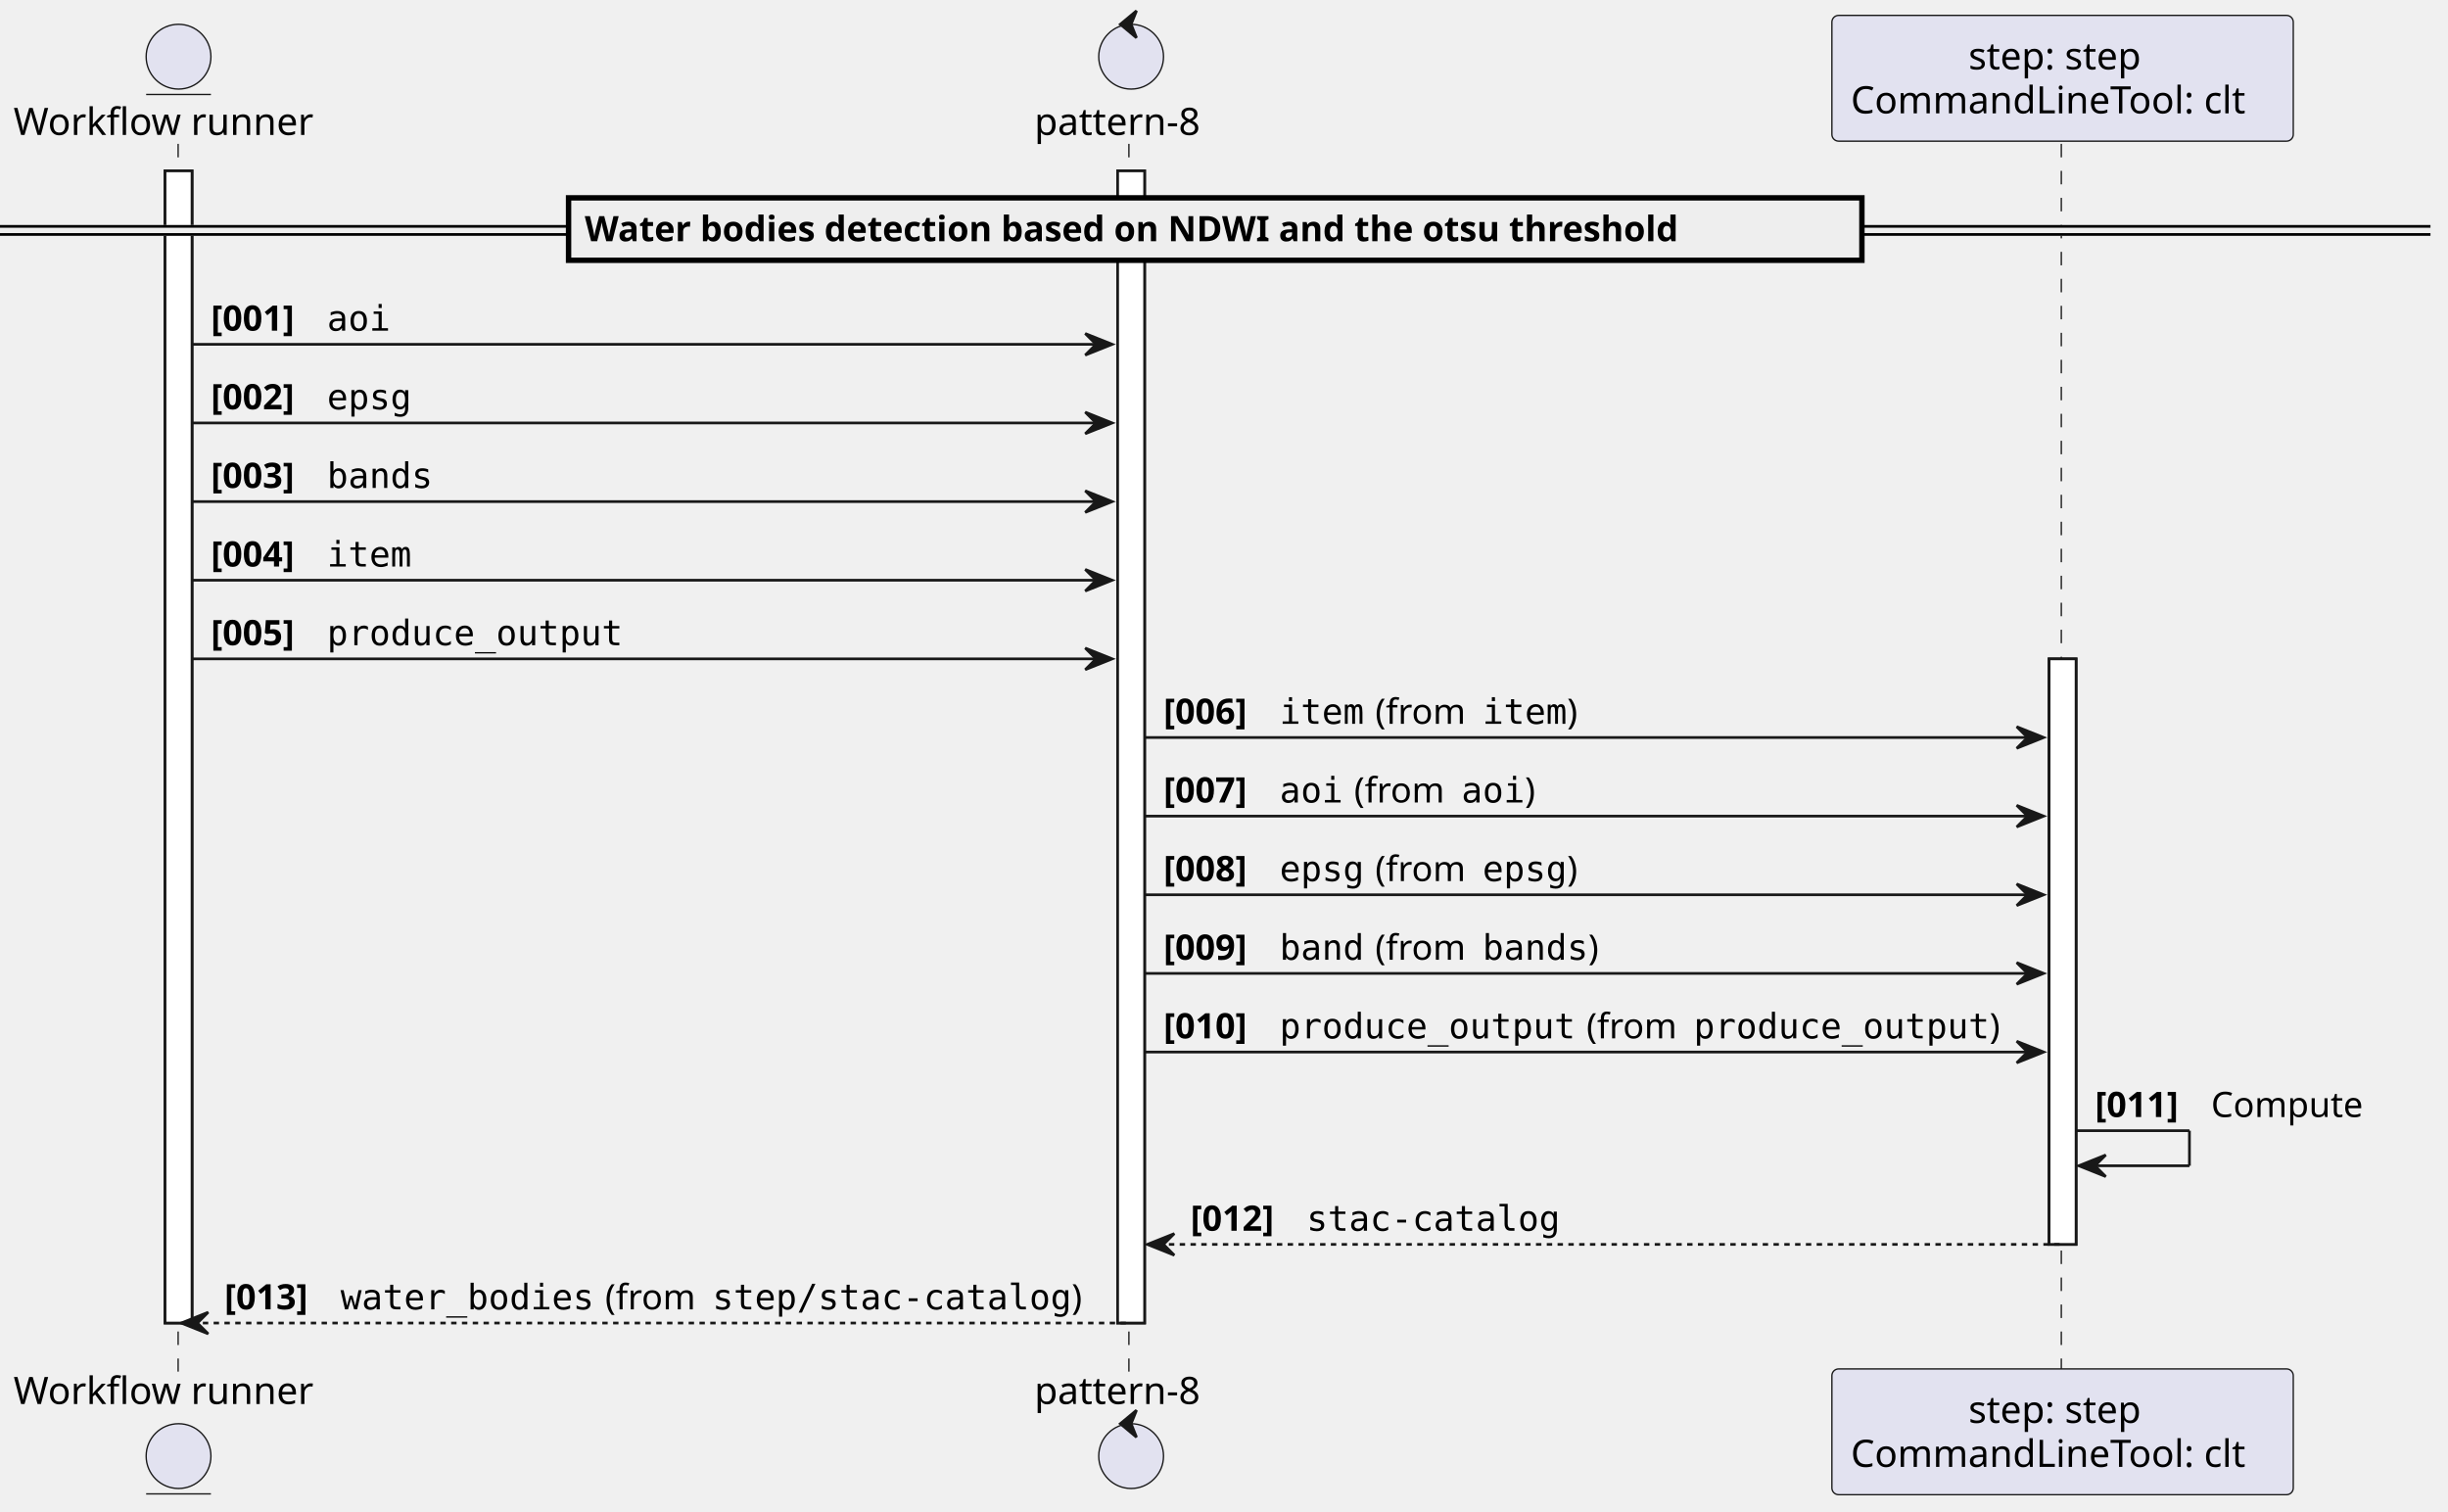
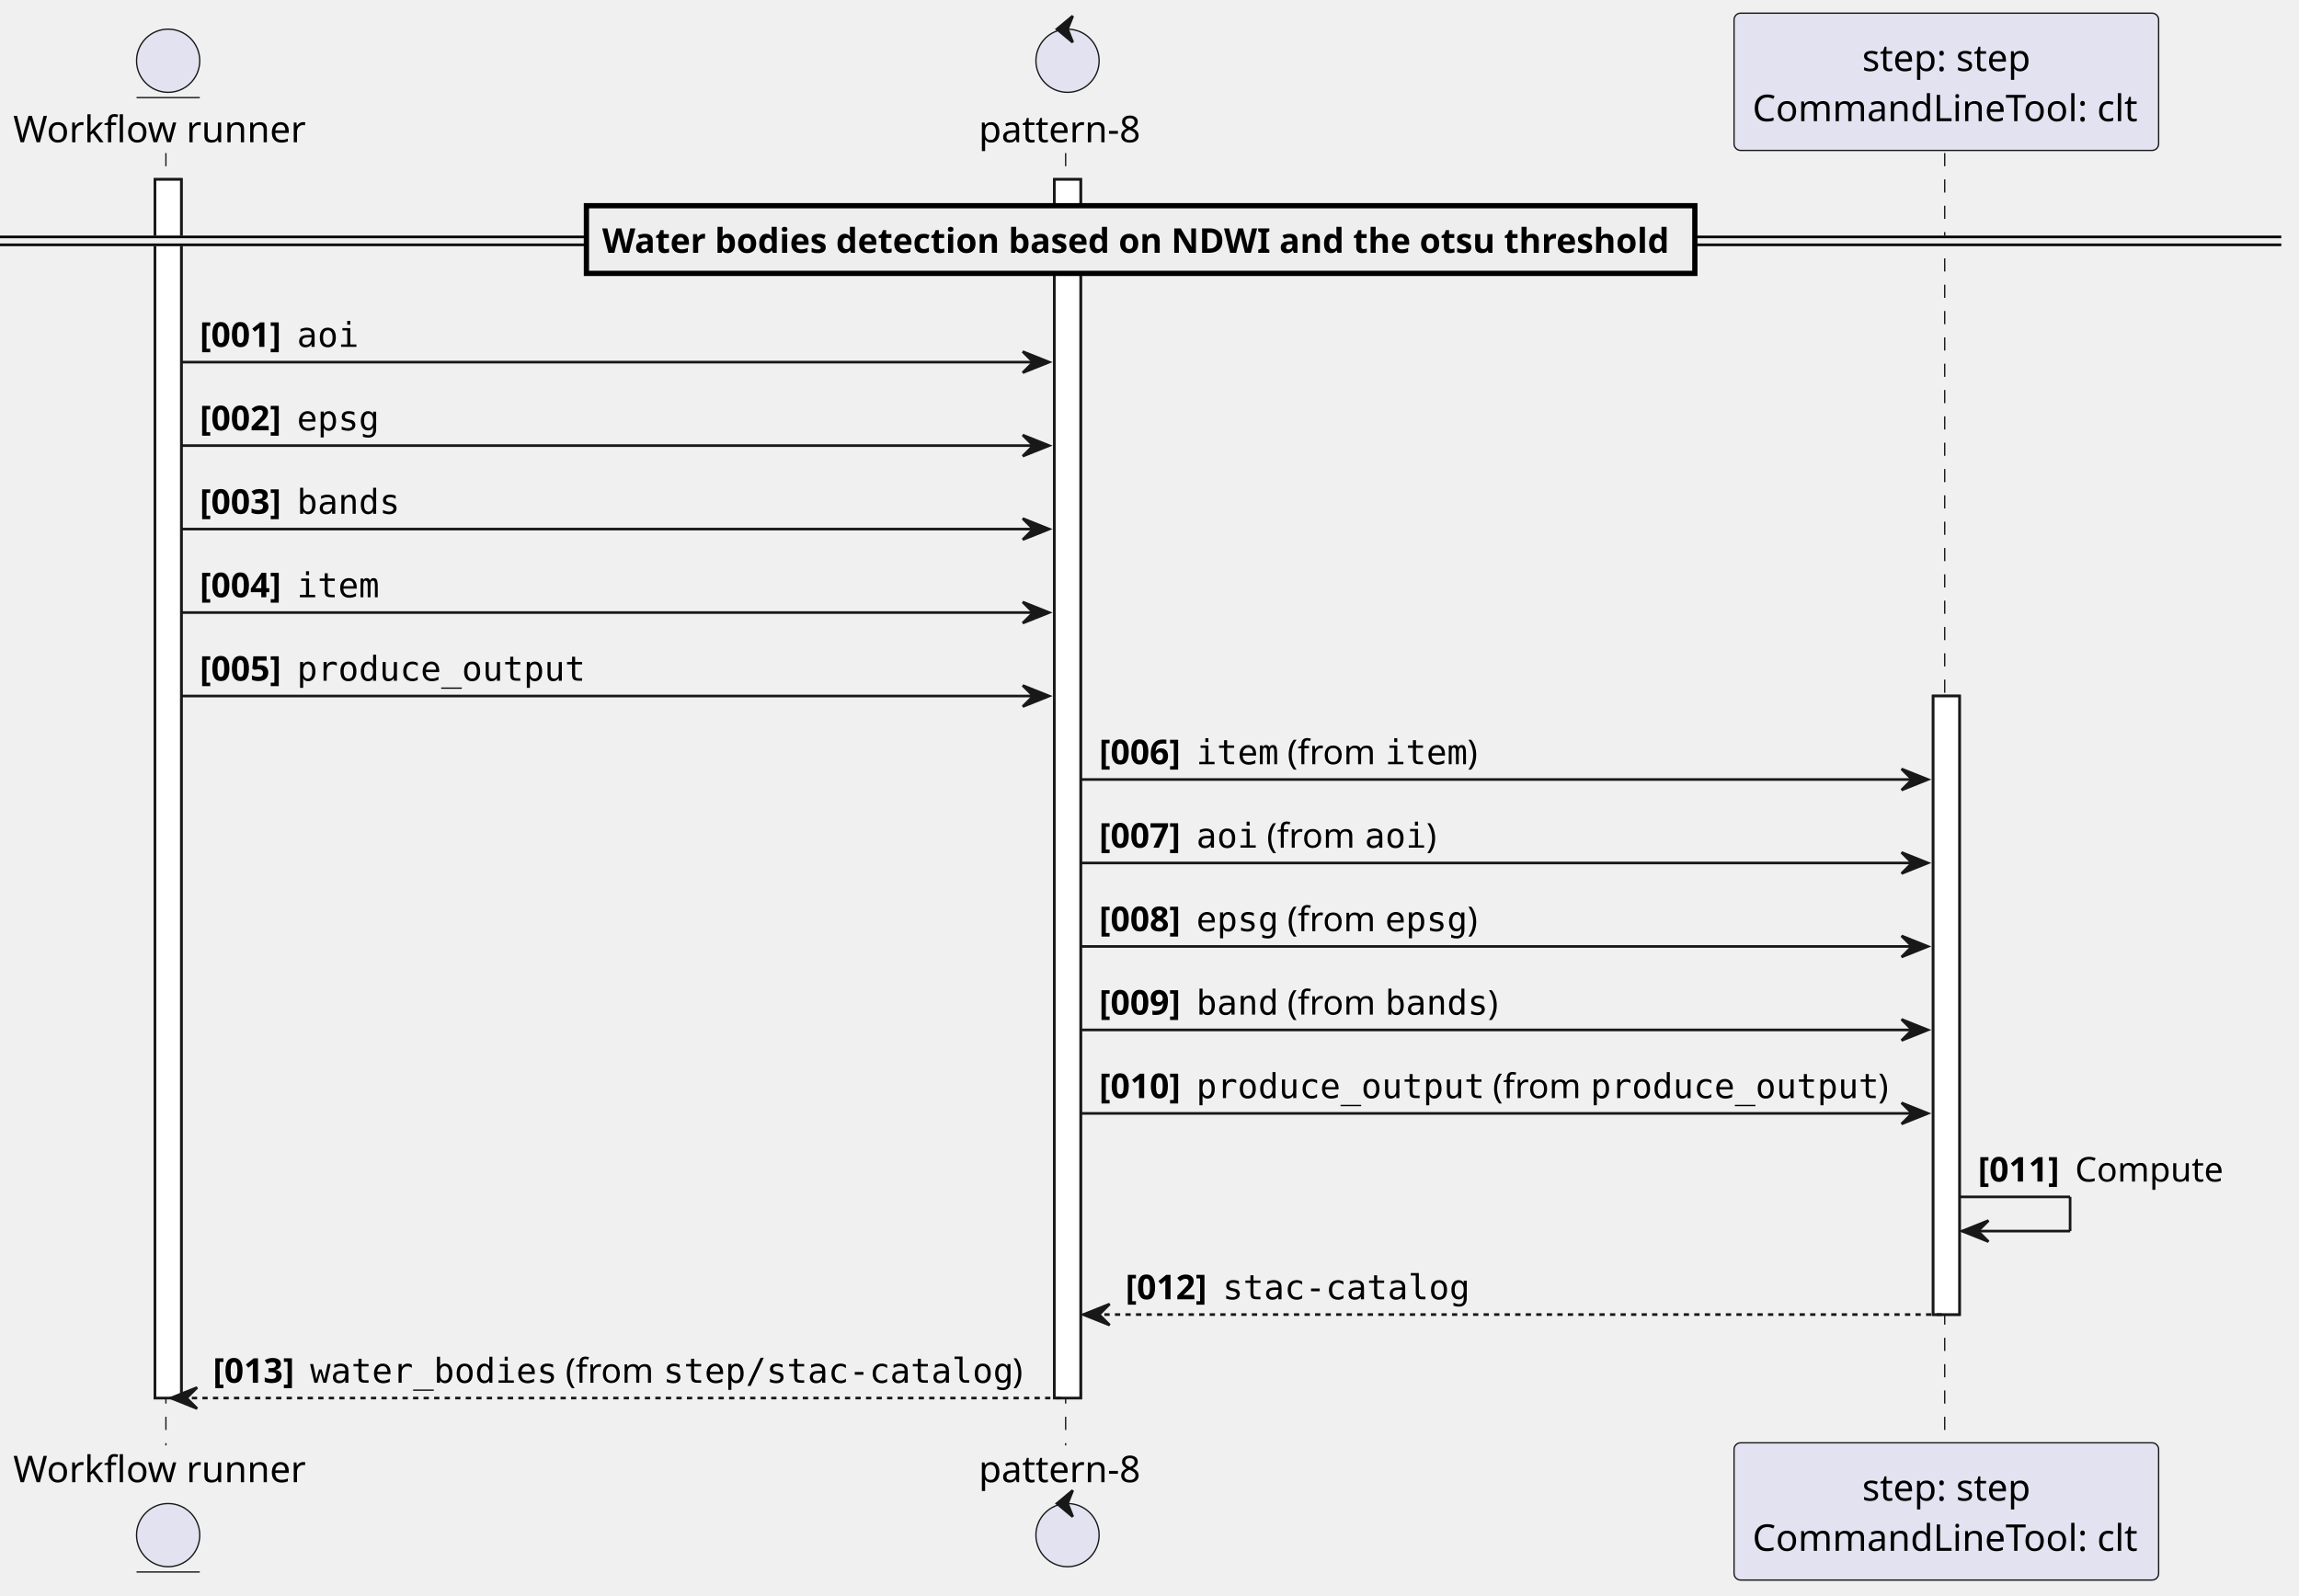
- <svg xmlns="http://www.w3.org/2000/svg" contentStyleType="text/css" data-diagram-type="SEQUENCE" height="560px" preserveAspectRatio="none" style="width:907px;height:560px;background:#FFFFFF;" version="1.1" viewBox="0 0 907 560" width="907px" zoomAndPan="magnify">
+ <svg xmlns="http://www.w3.org/2000/svg" contentStyleType="text/css" data-diagram-type="SEQUENCE" height="606px" preserveAspectRatio="none" style="width:873px;height:606px;background:#FFFFFF;" version="1.1" viewBox="0 0 873 606" width="873px" zoomAndPan="magnify">
  <defs />
  <g>
    <g>
-       <rect fill="#FFFFFF" height="426.859" style="stroke:#181818;stroke-width:1;" width="10" x="61.15" y="63.297" />
+       <rect fill="#FFFFFF" height="462.884" style="stroke:#181818;stroke-width:1;" width="10" x="58.853" y="68.136" />
    </g>
    <g>
-       <rect fill="#FFFFFF" height="426.859" style="stroke:#181818;stroke-width:1;" width="10" x="414.089" y="63.297" />
+       <rect fill="#FFFFFF" height="462.884" style="stroke:#181818;stroke-width:1;" width="10" x="400.367" y="68.136" />
    </g>
    <g>
-       <rect fill="#FFFFFF" height="216.93" style="stroke:#181818;stroke-width:1;" width="10" x="759.201" y="244.094" />
-     </g>
-     <g class="participant-lifeline" data-entity-uid="part1" data-qualified-name="wfrunner" id="part1-lifeline">
-       <g>
-         <rect fill="#000000" fill-opacity="0" height="454.859" width="8" x="62.15" y="53.297" />
-         <line style="stroke:#181818;stroke-width:0.5;stroke-dasharray:5,5;" x1="66" x2="66" y1="53.297" y2="508.156" />
-       </g>
-     </g>
-     <g class="participant-lifeline" data-entity-uid="part2" data-qualified-name="pattern_8_or" id="part2-lifeline">
-       <g>
-         <rect fill="#000000" fill-opacity="0" height="454.859" width="8" x="415.089" y="53.297" />
-         <line style="stroke:#181818;stroke-width:0.5;stroke-dasharray:5,5;" x1="418.266" x2="418.266" y1="53.297" y2="508.156" />
-       </g>
-     </g>
-     <g class="participant-lifeline" data-entity-uid="part3" data-qualified-name="pattern_8_or__step" id="part3-lifeline">
-       <g>
-         <rect fill="#000000" fill-opacity="0" height="454.859" width="8" x="760.201" y="53.297" />
-         <line style="stroke:#181818;stroke-width:0.5;stroke-dasharray:5,5;" x1="763.728" x2="763.728" y1="53.297" y2="508.156" />
-       </g>
-     </g>
-     <g class="participant participant-head" data-entity-uid="part1" data-qualified-name="wfrunner" id="part1-head">
-       <text fill="#000000" font-family="sans-serif" font-size="14" lengthAdjust="spacing" textLength="116.3" x="5" y="49.995">Workflow runner</text>
-       <ellipse cx="66.15" cy="21" fill="#E2E2F0" rx="12" ry="12" style="stroke:#181818;stroke-width:0.5;" />
-       <line style="stroke:#181818;stroke-width:0.5;" x1="54.15" x2="78.15" y1="35" y2="35" />
-     </g>
-     <g class="participant participant-tail" data-entity-uid="part1" data-qualified-name="wfrunner" id="part1-tail">
-       <text fill="#000000" font-family="sans-serif" font-size="14" lengthAdjust="spacing" textLength="116.3" x="5" y="520.151">Workflow runner</text>
-       <ellipse cx="66.15" cy="539.453" fill="#E2E2F0" rx="12" ry="12" style="stroke:#181818;stroke-width:0.5;" />
-       <line style="stroke:#181818;stroke-width:0.5;" x1="54.15" x2="78.15" y1="553.453" y2="553.453" />
-     </g>
-     <g class="participant participant-head" data-entity-uid="part2" data-qualified-name="pattern_8_or" id="part2-head">
-       <text fill="#000000" font-family="sans-serif" font-size="14" lengthAdjust="spacing" textLength="65.645" x="383.266" y="49.995">pattern-8</text>
-       <ellipse cx="419.089" cy="21" fill="#E2E2F0" rx="12" ry="12" style="stroke:#181818;stroke-width:0.5;" />
-       <polygon fill="#181818" points="415.089,9,421.089,4,419.089,9,421.089,14,415.089,9" style="stroke:#181818;stroke-width:1;" />
-     </g>
-     <g class="participant participant-tail" data-entity-uid="part2" data-qualified-name="pattern_8_or" id="part2-tail">
-       <text fill="#000000" font-family="sans-serif" font-size="14" lengthAdjust="spacing" textLength="65.645" x="383.266" y="520.151">pattern-8</text>
-       <ellipse cx="419.089" cy="539.453" fill="#E2E2F0" rx="12" ry="12" style="stroke:#181818;stroke-width:0.5;" />
-       <polygon fill="#181818" points="415.089,527.453,421.089,522.453,419.089,527.453,421.089,532.453,415.089,527.453" style="stroke:#181818;stroke-width:1;" />
-     </g>
-     <g class="participant participant-head" data-entity-uid="part3" data-qualified-name="pattern_8_or__step" id="part3-head">
-       <rect fill="#E2E2F0" height="46.594" rx="2.5" ry="2.5" style="stroke:#181818;stroke-width:0.5;" width="170.946" x="678.728" y="5.703" />
-       <text fill="#000000" font-family="sans-serif" font-size="14" lengthAdjust="spacing" textLength="69.733" x="729.335" y="25.698">step: step</text>
-       <text fill="#000000" font-family="sans-serif" font-size="14" lengthAdjust="spacing" textLength="156.946" x="685.728" y="41.995">CommandLineTool: clt</text>
-     </g>
-     <g class="participant participant-tail" data-entity-uid="part3" data-qualified-name="pattern_8_or__step" id="part3-tail">
-       <rect fill="#E2E2F0" height="46.594" rx="2.5" ry="2.5" style="stroke:#181818;stroke-width:0.5;" width="170.946" x="678.728" y="507.156" />
-       <text fill="#000000" font-family="sans-serif" font-size="14" lengthAdjust="spacing" textLength="69.733" x="729.335" y="527.151">step: step</text>
-       <text fill="#000000" font-family="sans-serif" font-size="14" lengthAdjust="spacing" textLength="156.946" x="685.728" y="543.448">CommandLineTool: clt</text>
+       <rect fill="#FFFFFF" height="234.942" style="stroke:#181818;stroke-width:1;" width="10" x="734.082" y="264.372" />
    </g>
    <g>
-       <rect fill="#FFFFFF" height="426.859" style="stroke:#181818;stroke-width:1;" width="10" x="61.15" y="63.297" />
+       <rect fill="#000000" fill-opacity="0" height="490.884" width="8" x="59.853" y="58.136" />
+       <line style="stroke:#181818;stroke-width:0.5;stroke-dasharray:5,5;" x1="63" x2="63" y1="58.136" y2="549.02" />
    </g>
    <g>
-       <rect fill="#FFFFFF" height="426.859" style="stroke:#181818;stroke-width:1;" width="10" x="414.089" y="63.297" />
+       <rect fill="#000000" fill-opacity="0" height="490.884" width="8" x="401.367" y="58.136" />
+       <line style="stroke:#181818;stroke-width:0.5;stroke-dasharray:5,5;" x1="404.658" x2="404.658" y1="58.136" y2="549.02" />
    </g>
    <g>
-       <rect fill="#FFFFFF" height="216.93" style="stroke:#181818;stroke-width:1;" width="10" x="759.201" y="244.094" />
+       <rect fill="#000000" fill-opacity="0" height="490.884" width="8" x="735.082" y="58.136" />
+       <line style="stroke:#181818;stroke-width:0.5;stroke-dasharray:5,5;" x1="738.47" x2="738.47" y1="58.136" y2="549.02" />
    </g>
-     <rect fill="#EEEEEE" height="3" style="stroke:#EEEEEE;stroke-width:1;" width="900.501" x="0" y="83.863" />
-     <line style="stroke:#000000;stroke-width:1;" x1="0" x2="900.501" y1="83.863" y2="83.863" />
-     <line style="stroke:#000000;stroke-width:1;" x1="0" x2="900.501" y1="86.863" y2="86.863" />
-     <rect fill="#EEEEEE" height="23.133" style="stroke:#000000;stroke-width:2;" width="479.194" x="210.653" y="73.297" />
-     <text fill="#000000" font-family="sans-serif" font-size="13" font-weight="bold" lengthAdjust="spacing" textLength="460.668" x="216.653" y="89.364">Water bodies detection based on NDWI and the otsu threshold</text>
-     <g class="message" data-entity-1="part1" data-entity-2="part2" id="msg1">
-       <polygon fill="#181818" points="402.089,123.562,412.089,127.562,402.089,131.562,406.089,127.562" style="stroke:#181818;stroke-width:1;" />
-       <line style="stroke:#181818;stroke-width:1;" x1="71.15" x2="408.089" y1="127.562" y2="127.562" />
-       <text fill="#000000" font-family="sans-serif" font-size="13" font-weight="bold" lengthAdjust="spacing" textLength="39.019" x="78.15" y="122.497">[001]</text>
-       <text fill="#000000" font-family="monospace" font-size="13" lengthAdjust="spacing" textLength="23.48" x="121.169" y="122.497">aoi</text>
+     <g class="participant participant-head" data-participant="wfrunner">
+       <text fill="#000000" font-family="sans-serif" font-size="14" lengthAdjust="spacing" textLength="111.706" x="5" y="54.034">Workflow runner</text>
+       <ellipse cx="63.853" cy="23.068" fill="#E2E2F0" rx="12" ry="12" style="stroke:#181818;stroke-width:0.5;" />
+       <line style="stroke:#181818;stroke-width:0.5;" x1="51.853" x2="75.853" y1="37.068" y2="37.068" />
    </g>
-     <g class="message" data-entity-1="part1" data-entity-2="part2" id="msg2">
-       <polygon fill="#181818" points="402.089,152.695,412.089,156.695,402.089,160.695,406.089,156.695" style="stroke:#181818;stroke-width:1;" />
-       <line style="stroke:#181818;stroke-width:1;" x1="71.15" x2="408.089" y1="156.695" y2="156.695" />
-       <text fill="#000000" font-family="sans-serif" font-size="13" font-weight="bold" lengthAdjust="spacing" textLength="39.019" x="78.15" y="151.629">[002]</text>
-       <text fill="#000000" font-family="monospace" font-size="13" lengthAdjust="spacing" textLength="31.307" x="121.169" y="151.629">epsg</text>
+     <g class="participant participant-tail" data-participant="wfrunner">
+       <text fill="#000000" font-family="sans-serif" font-size="14" lengthAdjust="spacing" textLength="111.706" x="5" y="562.986">Workflow runner</text>
+       <ellipse cx="63.853" cy="583.088" fill="#E2E2F0" rx="12" ry="12" style="stroke:#181818;stroke-width:0.5;" />
+       <line style="stroke:#181818;stroke-width:0.5;" x1="51.853" x2="75.853" y1="597.088" y2="597.088" />
    </g>
-     <g class="message" data-entity-1="part1" data-entity-2="part2" id="msg3">
-       <polygon fill="#181818" points="402.089,181.828,412.089,185.828,402.089,189.828,406.089,185.828" style="stroke:#181818;stroke-width:1;" />
-       <line style="stroke:#181818;stroke-width:1;" x1="71.15" x2="408.089" y1="185.828" y2="185.828" />
-       <text fill="#000000" font-family="sans-serif" font-size="13" font-weight="bold" lengthAdjust="spacing" textLength="39.019" x="78.15" y="180.762">[003]</text>
-       <text fill="#000000" font-family="monospace" font-size="13" lengthAdjust="spacing" textLength="39.133" x="121.169" y="180.762">bands</text>
+     <g class="participant participant-head" data-participant="pattern_8_or">
+       <text fill="#000000" font-family="sans-serif" font-size="14" lengthAdjust="spacing" textLength="61.418" x="371.658" y="54.034">pattern-8</text>
+       <ellipse cx="405.367" cy="23.068" fill="#E2E2F0" rx="12" ry="12" style="stroke:#181818;stroke-width:0.5;" />
+       <polygon fill="#181818" points="401.367,11.068,407.367,6.068,405.367,11.068,407.367,16.068,401.367,11.068" style="stroke:#181818;stroke-width:1;" />
    </g>
-     <g class="message" data-entity-1="part1" data-entity-2="part2" id="msg4">
-       <polygon fill="#181818" points="402.089,210.961,412.089,214.961,402.089,218.961,406.089,214.961" style="stroke:#181818;stroke-width:1;" />
-       <line style="stroke:#181818;stroke-width:1;" x1="71.15" x2="408.089" y1="214.961" y2="214.961" />
-       <text fill="#000000" font-family="sans-serif" font-size="13" font-weight="bold" lengthAdjust="spacing" textLength="39.019" x="78.15" y="209.895">[004]</text>
-       <text fill="#000000" font-family="monospace" font-size="13" lengthAdjust="spacing" textLength="31.307" x="121.169" y="209.895">item</text>
+     <g class="participant participant-tail" data-participant="pattern_8_or">
+       <text fill="#000000" font-family="sans-serif" font-size="14" lengthAdjust="spacing" textLength="61.418" x="371.658" y="562.986">pattern-8</text>
+       <ellipse cx="405.367" cy="583.088" fill="#E2E2F0" rx="12" ry="12" style="stroke:#181818;stroke-width:0.5;" />
+       <polygon fill="#181818" points="401.367,571.088,407.367,566.088,405.367,571.088,407.367,576.088,401.367,571.088" style="stroke:#181818;stroke-width:1;" />
    </g>
-     <g class="message" data-entity-1="part1" data-entity-2="part2" id="msg5">
-       <polygon fill="#181818" points="402.089,240.094,412.089,244.094,402.089,248.094,406.089,244.094" style="stroke:#181818;stroke-width:1;" />
-       <line style="stroke:#181818;stroke-width:1;" x1="71.15" x2="408.089" y1="244.094" y2="244.094" />
-       <text fill="#000000" font-family="sans-serif" font-size="13" font-weight="bold" lengthAdjust="spacing" textLength="39.019" x="78.15" y="239.028">[005]</text>
-       <text fill="#000000" font-family="monospace" font-size="13" lengthAdjust="spacing" textLength="109.573" x="121.169" y="239.028">produce_output</text>
+     <g class="participant participant-head" data-participant="pattern_8_or__step">
+       <rect fill="#E2E2F0" height="52.136" rx="2.5" ry="2.5" style="stroke:#181818;stroke-width:0.5;" width="161.223" x="658.47" y="5" />
+       <text fill="#000000" font-family="sans-serif" font-size="14" lengthAdjust="spacing" textLength="63.924" x="707.12" y="26.966">step: step</text>
+       <text fill="#000000" font-family="sans-serif" font-size="14" lengthAdjust="spacing" textLength="147.223" x="665.47" y="46.034">CommandLineTool: clt</text>
    </g>
-     <g class="message" data-entity-1="part2" data-entity-2="part3" id="msg6">
-       <polygon fill="#181818" points="747.201,269.227,757.201,273.227,747.201,277.227,751.201,273.227" style="stroke:#181818;stroke-width:1;" />
-       <line style="stroke:#181818;stroke-width:1;" x1="424.089" x2="753.201" y1="273.227" y2="273.227" />
-       <text fill="#000000" font-family="sans-serif" font-size="13" font-weight="bold" lengthAdjust="spacing" textLength="39.019" x="431.089" y="268.161">[006]</text>
-       <text fill="#000000" font-family="monospace" font-size="13" lengthAdjust="spacing" textLength="31.307" x="474.108" y="268.161">item</text>
-       <text fill="#000000" font-family="sans-serif" font-size="13" lengthAdjust="spacing" textLength="35.61" x="509.547" y="268.161">(from</text>
-       <text fill="#000000" font-family="monospace" font-size="13" lengthAdjust="spacing" textLength="31.307" x="549.29" y="268.161">item</text>
-       <text fill="#000000" font-family="sans-serif" font-size="13" lengthAdjust="spacing" textLength="5.072" x="580.596" y="268.161">)</text>
+     <g class="participant participant-tail" data-participant="pattern_8_or__step">
+       <rect fill="#E2E2F0" height="52.136" rx="2.5" ry="2.5" style="stroke:#181818;stroke-width:0.5;" width="161.223" x="658.47" y="548.02" />
+       <text fill="#000000" font-family="sans-serif" font-size="14" lengthAdjust="spacing" textLength="63.924" x="707.12" y="569.986">step: step</text>
+       <text fill="#000000" font-family="sans-serif" font-size="14" lengthAdjust="spacing" textLength="147.223" x="665.47" y="589.054">CommandLineTool: clt</text>
    </g>
-     <g class="message" data-entity-1="part2" data-entity-2="part3" id="msg7">
-       <polygon fill="#181818" points="747.201,298.359,757.201,302.359,747.201,306.359,751.201,302.359" style="stroke:#181818;stroke-width:1;" />
-       <line style="stroke:#181818;stroke-width:1;" x1="424.089" x2="753.201" y1="302.359" y2="302.359" />
-       <text fill="#000000" font-family="sans-serif" font-size="13" font-weight="bold" lengthAdjust="spacing" textLength="39.019" x="431.089" y="297.293">[007]</text>
-       <text fill="#000000" font-family="monospace" font-size="13" lengthAdjust="spacing" textLength="23.48" x="474.108" y="297.293">aoi</text>
-       <text fill="#000000" font-family="sans-serif" font-size="13" lengthAdjust="spacing" textLength="35.61" x="501.72" y="297.293">(from</text>
-       <text fill="#000000" font-family="monospace" font-size="13" lengthAdjust="spacing" textLength="23.48" x="541.463" y="297.293">aoi</text>
-       <text fill="#000000" font-family="sans-serif" font-size="13" lengthAdjust="spacing" textLength="5.072" x="564.943" y="297.293">)</text>
+     <g>
+       <rect fill="#FFFFFF" height="462.884" style="stroke:#181818;stroke-width:1;" width="10" x="58.853" y="68.136" />
    </g>
-     <g class="message" data-entity-1="part2" data-entity-2="part3" id="msg8">
-       <polygon fill="#181818" points="747.201,327.492,757.201,331.492,747.201,335.492,751.201,331.492" style="stroke:#181818;stroke-width:1;" />
-       <line style="stroke:#181818;stroke-width:1;" x1="424.089" x2="753.201" y1="331.492" y2="331.492" />
-       <text fill="#000000" font-family="sans-serif" font-size="13" font-weight="bold" lengthAdjust="spacing" textLength="39.019" x="431.089" y="326.426">[008]</text>
-       <text fill="#000000" font-family="monospace" font-size="13" lengthAdjust="spacing" textLength="31.307" x="474.108" y="326.426">epsg</text>
-       <text fill="#000000" font-family="sans-serif" font-size="13" lengthAdjust="spacing" textLength="35.61" x="509.547" y="326.426">(from</text>
-       <text fill="#000000" font-family="monospace" font-size="13" lengthAdjust="spacing" textLength="31.307" x="549.29" y="326.426">epsg</text>
-       <text fill="#000000" font-family="sans-serif" font-size="13" lengthAdjust="spacing" textLength="5.072" x="580.596" y="326.426">)</text>
+     <g>
+       <rect fill="#FFFFFF" height="462.884" style="stroke:#181818;stroke-width:1;" width="10" x="400.367" y="68.136" />
    </g>
-     <g class="message" data-entity-1="part2" data-entity-2="part3" id="msg9">
-       <polygon fill="#181818" points="747.201,356.625,757.201,360.625,747.201,364.625,751.201,360.625" style="stroke:#181818;stroke-width:1;" />
-       <line style="stroke:#181818;stroke-width:1;" x1="424.089" x2="753.201" y1="360.625" y2="360.625" />
-       <text fill="#000000" font-family="sans-serif" font-size="13" font-weight="bold" lengthAdjust="spacing" textLength="39.019" x="431.089" y="355.559">[009]</text>
-       <text fill="#000000" font-family="monospace" font-size="13" lengthAdjust="spacing" textLength="31.307" x="474.108" y="355.559">band</text>
-       <text fill="#000000" font-family="sans-serif" font-size="13" lengthAdjust="spacing" textLength="35.61" x="509.547" y="355.559">(from</text>
-       <text fill="#000000" font-family="monospace" font-size="13" lengthAdjust="spacing" textLength="39.133" x="549.29" y="355.559">bands</text>
-       <text fill="#000000" font-family="sans-serif" font-size="13" lengthAdjust="spacing" textLength="5.072" x="588.423" y="355.559">)</text>
+     <g>
+       <rect fill="#FFFFFF" height="234.942" style="stroke:#181818;stroke-width:1;" width="10" x="734.082" y="264.372" />
    </g>
-     <g class="message" data-entity-1="part2" data-entity-2="part3" id="msg10">
-       <polygon fill="#181818" points="747.201,385.758,757.201,389.758,747.201,393.758,751.201,389.758" style="stroke:#181818;stroke-width:1;" />
-       <line style="stroke:#181818;stroke-width:1;" x1="424.089" x2="753.201" y1="389.758" y2="389.758" />
-       <text fill="#000000" font-family="sans-serif" font-size="13" font-weight="bold" lengthAdjust="spacing" textLength="39.019" x="431.089" y="384.692">[010]</text>
-       <text fill="#000000" font-family="monospace" font-size="13" lengthAdjust="spacing" textLength="109.573" x="474.108" y="384.692">produce_output</text>
-       <text fill="#000000" font-family="sans-serif" font-size="13" lengthAdjust="spacing" textLength="35.61" x="587.813" y="384.692">(from</text>
-       <text fill="#000000" font-family="monospace" font-size="13" lengthAdjust="spacing" textLength="109.573" x="627.556" y="384.692">produce_output</text>
-       <text fill="#000000" font-family="sans-serif" font-size="13" lengthAdjust="spacing" textLength="5.072" x="737.129" y="384.692">)</text>
+     <rect fill="#EEEEEE" height="3" style="stroke:#EEEEEE;stroke-width:1;" width="866.265" x="0" y="89.989" />
+     <line style="stroke:#000000;stroke-width:1;" x1="0" x2="866.265" y1="89.989" y2="89.989" />
+     <line style="stroke:#000000;stroke-width:1;" x1="0" x2="866.265" y1="92.989" y2="92.989" />
+     <rect fill="#EEEEEE" height="25.706" style="stroke:#000000;stroke-width:2;" width="420.907" x="222.679" y="78.136" />
+     <text fill="#000000" font-family="sans-serif" font-size="13" font-weight="bold" lengthAdjust="spacing" textLength="403.527" x="228.679" y="96.033">Water bodies detection based on NDWI and the otsu threshold</text>
+     <g class="message" data-participant-1="wfrunner" data-participant-2="pattern_8_or">
+       <polygon fill="#181818" points="388.367,133.548,398.367,137.548,388.367,141.548,392.367,137.548" style="stroke:#181818;stroke-width:1;" />
+       <line style="stroke:#181818;stroke-width:1;" x1="68.853" x2="394.367" y1="137.548" y2="137.548" />
+       <text fill="#000000" font-family="sans-serif" font-size="13" font-weight="bold" lengthAdjust="spacing" textLength="32.893" x="75.853" y="131.739">[001]</text>
+       <text fill="#000000" font-family="monospace" font-size="13" lengthAdjust="spacing" textLength="23.4" x="112.746" y="131.739">aoi</text>
    </g>
-     <g class="message" data-entity-1="part3" data-entity-2="part3" id="msg11">
-       <line style="stroke:#181818;stroke-width:1;" x1="769.201" x2="811.201" y1="418.891" y2="418.891" />
-       <line style="stroke:#181818;stroke-width:1;" x1="811.201" x2="811.201" y1="418.891" y2="431.891" />
-       <line style="stroke:#181818;stroke-width:1;" x1="770.201" x2="811.201" y1="431.891" y2="431.891" />
-       <polygon fill="#181818" points="780.201,427.891,770.201,431.891,780.201,435.891,776.201,431.891" style="stroke:#181818;stroke-width:1;" />
-       <text fill="#000000" font-family="sans-serif" font-size="13" font-weight="bold" lengthAdjust="spacing" textLength="39.019" x="776.201" y="413.825">[011]</text>
-       <text fill="#000000" font-family="sans-serif" font-size="13" lengthAdjust="spacing" textLength="59.281" x="819.22" y="413.825">Compute</text>
+     <g class="message" data-participant-1="wfrunner" data-participant-2="pattern_8_or">
+       <polygon fill="#181818" points="388.367,165.254,398.367,169.254,388.367,173.254,392.367,169.254" style="stroke:#181818;stroke-width:1;" />
+       <line style="stroke:#181818;stroke-width:1;" x1="68.853" x2="394.367" y1="169.254" y2="169.254" />
+       <text fill="#000000" font-family="sans-serif" font-size="13" font-weight="bold" lengthAdjust="spacing" textLength="32.893" x="75.853" y="163.445">[002]</text>
+       <text fill="#000000" font-family="monospace" font-size="13" lengthAdjust="spacing" textLength="31.2" x="112.746" y="163.445">epsg</text>
    </g>
-     <g class="message" data-entity-1="part3" data-entity-2="part2" id="msg12">
-       <polygon fill="#181818" points="435.089,457.023,425.089,461.023,435.089,465.023,431.089,461.023" style="stroke:#181818;stroke-width:1;" />
-       <line style="stroke:#181818;stroke-width:1;stroke-dasharray:2,2;" x1="429.089" x2="763.201" y1="461.023" y2="461.023" />
-       <text fill="#000000" font-family="sans-serif" font-size="13" font-weight="bold" lengthAdjust="spacing" textLength="39.019" x="441.089" y="455.957">[012]</text>
-       <text fill="#000000" font-family="monospace" font-size="13" lengthAdjust="spacing" textLength="93.92" x="484.108" y="455.957">stac-catalog</text>
+     <g class="message" data-participant-1="wfrunner" data-participant-2="pattern_8_or">
+       <polygon fill="#181818" points="388.367,196.96,398.367,200.96,388.367,204.96,392.367,200.96" style="stroke:#181818;stroke-width:1;" />
+       <line style="stroke:#181818;stroke-width:1;" x1="68.853" x2="394.367" y1="200.96" y2="200.96" />
+       <text fill="#000000" font-family="sans-serif" font-size="13" font-weight="bold" lengthAdjust="spacing" textLength="32.893" x="75.853" y="195.151">[003]</text>
+       <text fill="#000000" font-family="monospace" font-size="13" lengthAdjust="spacing" textLength="39" x="112.746" y="195.151">bands</text>
    </g>
-     <g class="message" data-entity-1="part2" data-entity-2="part1" id="msg13">
-       <polygon fill="#181818" points="77.15,486.156,67.15,490.156,77.15,494.156,73.15,490.156" style="stroke:#181818;stroke-width:1;" />
-       <line style="stroke:#181818;stroke-width:1;stroke-dasharray:2,2;" x1="71.15" x2="418.089" y1="490.156" y2="490.156" />
-       <text fill="#000000" font-family="sans-serif" font-size="13" font-weight="bold" lengthAdjust="spacing" textLength="39.019" x="83.15" y="485.09">[013]</text>
-       <text fill="#000000" font-family="monospace" font-size="13" lengthAdjust="spacing" textLength="93.92" x="126.169" y="485.09">water_bodies</text>
-       <text fill="#000000" font-family="sans-serif" font-size="13" lengthAdjust="spacing" textLength="35.61" x="224.221" y="485.09">(from</text>
-       <text fill="#000000" font-family="monospace" font-size="13" lengthAdjust="spacing" textLength="133.053" x="263.964" y="485.09">step/stac-catalog</text>
-       <text fill="#000000" font-family="sans-serif" font-size="13" lengthAdjust="spacing" textLength="5.072" x="397.017" y="485.09">)</text>
+     <g class="message" data-participant-1="wfrunner" data-participant-2="pattern_8_or">
+       <polygon fill="#181818" points="388.367,228.666,398.367,232.666,388.367,236.666,392.367,232.666" style="stroke:#181818;stroke-width:1;" />
+       <line style="stroke:#181818;stroke-width:1;" x1="68.853" x2="394.367" y1="232.666" y2="232.666" />
+       <text fill="#000000" font-family="sans-serif" font-size="13" font-weight="bold" lengthAdjust="spacing" textLength="32.893" x="75.853" y="226.857">[004]</text>
+       <text fill="#000000" font-family="monospace" font-size="13" lengthAdjust="spacing" textLength="31.2" x="112.746" y="226.857">item</text>
+     </g>
+     <g class="message" data-participant-1="wfrunner" data-participant-2="pattern_8_or">
+       <polygon fill="#181818" points="388.367,260.372,398.367,264.372,388.367,268.372,392.367,264.372" style="stroke:#181818;stroke-width:1;" />
+       <line style="stroke:#181818;stroke-width:1;" x1="68.853" x2="394.367" y1="264.372" y2="264.372" />
+       <text fill="#000000" font-family="sans-serif" font-size="13" font-weight="bold" lengthAdjust="spacing" textLength="32.893" x="75.853" y="258.563">[005]</text>
+       <text fill="#000000" font-family="monospace" font-size="13" lengthAdjust="spacing" textLength="109.2" x="112.746" y="258.563">produce_output</text>
+     </g>
+     <g class="message" data-participant-1="pattern_8_or" data-participant-2="pattern_8_or__step">
+       <polygon fill="#181818" points="722.082,292.078,732.082,296.078,722.082,300.078,726.082,296.078" style="stroke:#181818;stroke-width:1;" />
+       <line style="stroke:#181818;stroke-width:1;" x1="410.367" x2="728.082" y1="296.078" y2="296.078" />
+       <text fill="#000000" font-family="sans-serif" font-size="13" font-weight="bold" lengthAdjust="spacing" textLength="32.893" x="417.367" y="290.269">[006]</text>
+       <text fill="#000000" font-family="monospace" font-size="13" lengthAdjust="spacing" textLength="31.2" x="454.26" y="290.269">item</text>
+       <text fill="#000000" font-family="sans-serif" font-size="13" lengthAdjust="spacing" textLength="33.761" x="488.841" y="290.269">(from</text>
+       <text fill="#000000" font-family="monospace" font-size="13" lengthAdjust="spacing" textLength="31.2" x="525.981" y="290.269">item</text>
+       <text fill="#000000" font-family="sans-serif" font-size="13" lengthAdjust="spacing" textLength="3.9" x="557.182" y="290.269">)</text>
+     </g>
+     <g class="message" data-participant-1="pattern_8_or" data-participant-2="pattern_8_or__step">
+       <polygon fill="#181818" points="722.082,323.784,732.082,327.784,722.082,331.784,726.082,327.784" style="stroke:#181818;stroke-width:1;" />
+       <line style="stroke:#181818;stroke-width:1;" x1="410.367" x2="728.082" y1="327.784" y2="327.784" />
+       <text fill="#000000" font-family="sans-serif" font-size="13" font-weight="bold" lengthAdjust="spacing" textLength="32.893" x="417.367" y="321.975">[007]</text>
+       <text fill="#000000" font-family="monospace" font-size="13" lengthAdjust="spacing" textLength="23.4" x="454.26" y="321.975">aoi</text>
+       <text fill="#000000" font-family="sans-serif" font-size="13" lengthAdjust="spacing" textLength="33.761" x="481.041" y="321.975">(from</text>
+       <text fill="#000000" font-family="monospace" font-size="13" lengthAdjust="spacing" textLength="23.4" x="518.182" y="321.975">aoi</text>
+       <text fill="#000000" font-family="sans-serif" font-size="13" lengthAdjust="spacing" textLength="3.9" x="541.582" y="321.975">)</text>
+     </g>
+     <g class="message" data-participant-1="pattern_8_or" data-participant-2="pattern_8_or__step">
+       <polygon fill="#181818" points="722.082,355.49,732.082,359.49,722.082,363.49,726.082,359.49" style="stroke:#181818;stroke-width:1;" />
+       <line style="stroke:#181818;stroke-width:1;" x1="410.367" x2="728.082" y1="359.49" y2="359.49" />
+       <text fill="#000000" font-family="sans-serif" font-size="13" font-weight="bold" lengthAdjust="spacing" textLength="32.893" x="417.367" y="353.681">[008]</text>
+       <text fill="#000000" font-family="monospace" font-size="13" lengthAdjust="spacing" textLength="31.2" x="454.26" y="353.681">epsg</text>
+       <text fill="#000000" font-family="sans-serif" font-size="13" lengthAdjust="spacing" textLength="33.761" x="488.841" y="353.681">(from</text>
+       <text fill="#000000" font-family="monospace" font-size="13" lengthAdjust="spacing" textLength="31.2" x="525.981" y="353.681">epsg</text>
+       <text fill="#000000" font-family="sans-serif" font-size="13" lengthAdjust="spacing" textLength="3.9" x="557.182" y="353.681">)</text>
+     </g>
+     <g class="message" data-participant-1="pattern_8_or" data-participant-2="pattern_8_or__step">
+       <polygon fill="#181818" points="722.082,387.196,732.082,391.196,722.082,395.196,726.082,391.196" style="stroke:#181818;stroke-width:1;" />
+       <line style="stroke:#181818;stroke-width:1;" x1="410.367" x2="728.082" y1="391.196" y2="391.196" />
+       <text fill="#000000" font-family="sans-serif" font-size="13" font-weight="bold" lengthAdjust="spacing" textLength="32.893" x="417.367" y="385.387">[009]</text>
+       <text fill="#000000" font-family="monospace" font-size="13" lengthAdjust="spacing" textLength="31.2" x="454.26" y="385.387">band</text>
+       <text fill="#000000" font-family="sans-serif" font-size="13" lengthAdjust="spacing" textLength="33.761" x="488.841" y="385.387">(from</text>
+       <text fill="#000000" font-family="monospace" font-size="13" lengthAdjust="spacing" textLength="39" x="525.981" y="385.387">bands</text>
+       <text fill="#000000" font-family="sans-serif" font-size="13" lengthAdjust="spacing" textLength="3.9" x="564.981" y="385.387">)</text>
+     </g>
+     <g class="message" data-participant-1="pattern_8_or" data-participant-2="pattern_8_or__step">
+       <polygon fill="#181818" points="722.082,418.902,732.082,422.902,722.082,426.902,726.082,422.902" style="stroke:#181818;stroke-width:1;" />
+       <line style="stroke:#181818;stroke-width:1;" x1="410.367" x2="728.082" y1="422.902" y2="422.902" />
+       <text fill="#000000" font-family="sans-serif" font-size="13" font-weight="bold" lengthAdjust="spacing" textLength="32.893" x="417.367" y="417.093">[010]</text>
+       <text fill="#000000" font-family="monospace" font-size="13" lengthAdjust="spacing" textLength="109.2" x="454.26" y="417.093">produce_output</text>
+       <text fill="#000000" font-family="sans-serif" font-size="13" lengthAdjust="spacing" textLength="33.761" x="566.841" y="417.093">(from</text>
+       <text fill="#000000" font-family="monospace" font-size="13" lengthAdjust="spacing" textLength="109.2" x="603.982" y="417.093">produce_output</text>
+       <text fill="#000000" font-family="sans-serif" font-size="13" lengthAdjust="spacing" textLength="3.9" x="713.182" y="417.093">)</text>
+     </g>
+     <g class="message" data-participant-1="pattern_8_or__step" data-participant-2="pattern_8_or__step">
+       <line style="stroke:#181818;stroke-width:1;" x1="744.082" x2="786.082" y1="454.608" y2="454.608" />
+       <line style="stroke:#181818;stroke-width:1;" x1="786.082" x2="786.082" y1="454.608" y2="467.608" />
+       <line style="stroke:#181818;stroke-width:1;" x1="745.082" x2="786.082" y1="467.608" y2="467.608" />
+       <polygon fill="#181818" points="755.082,463.608,745.082,467.608,755.082,471.608,751.082,467.608" style="stroke:#181818;stroke-width:1;" />
+       <text fill="#000000" font-family="sans-serif" font-size="13" font-weight="bold" lengthAdjust="spacing" textLength="32.893" x="751.082" y="448.799">[011]</text>
+       <text fill="#000000" font-family="sans-serif" font-size="13" lengthAdjust="spacing" textLength="56.29" x="787.975" y="448.799">Compute</text>
+     </g>
+     <g class="message" data-participant-1="pattern_8_or__step" data-participant-2="pattern_8_or">
+       <polygon fill="#181818" points="421.367,495.314,411.367,499.314,421.367,503.314,417.367,499.314" style="stroke:#181818;stroke-width:1;" />
+       <line style="stroke:#181818;stroke-width:1;stroke-dasharray:2,2;" x1="415.367" x2="738.082" y1="499.314" y2="499.314" />
+       <text fill="#000000" font-family="sans-serif" font-size="13" font-weight="bold" lengthAdjust="spacing" textLength="32.893" x="427.367" y="493.505">[012]</text>
+       <text fill="#000000" font-family="monospace" font-size="13" lengthAdjust="spacing" textLength="93.6" x="464.26" y="493.505">stac-catalog</text>
+     </g>
+     <g class="message" data-participant-1="pattern_8_or" data-participant-2="wfrunner">
+       <polygon fill="#181818" points="74.853,527.02,64.853,531.02,74.853,535.02,70.853,531.02" style="stroke:#181818;stroke-width:1;" />
+       <line style="stroke:#181818;stroke-width:1;stroke-dasharray:2,2;" x1="68.853" x2="404.367" y1="531.02" y2="531.02" />
+       <text fill="#000000" font-family="sans-serif" font-size="13" font-weight="bold" lengthAdjust="spacing" textLength="32.893" x="80.853" y="525.211">[013]</text>
+       <text fill="#000000" font-family="monospace" font-size="13" lengthAdjust="spacing" textLength="93.6" x="117.746" y="525.211">water_bodies</text>
+       <text fill="#000000" font-family="sans-serif" font-size="13" lengthAdjust="spacing" textLength="33.761" x="214.726" y="525.211">(from</text>
+       <text fill="#000000" font-family="monospace" font-size="13" lengthAdjust="spacing" textLength="132.6" x="251.867" y="525.211">step/stac-catalog</text>
+       <text fill="#000000" font-family="sans-serif" font-size="13" lengthAdjust="spacing" textLength="3.9" x="384.467" y="525.211">)</text>
    </g>
  </g>
</svg>
